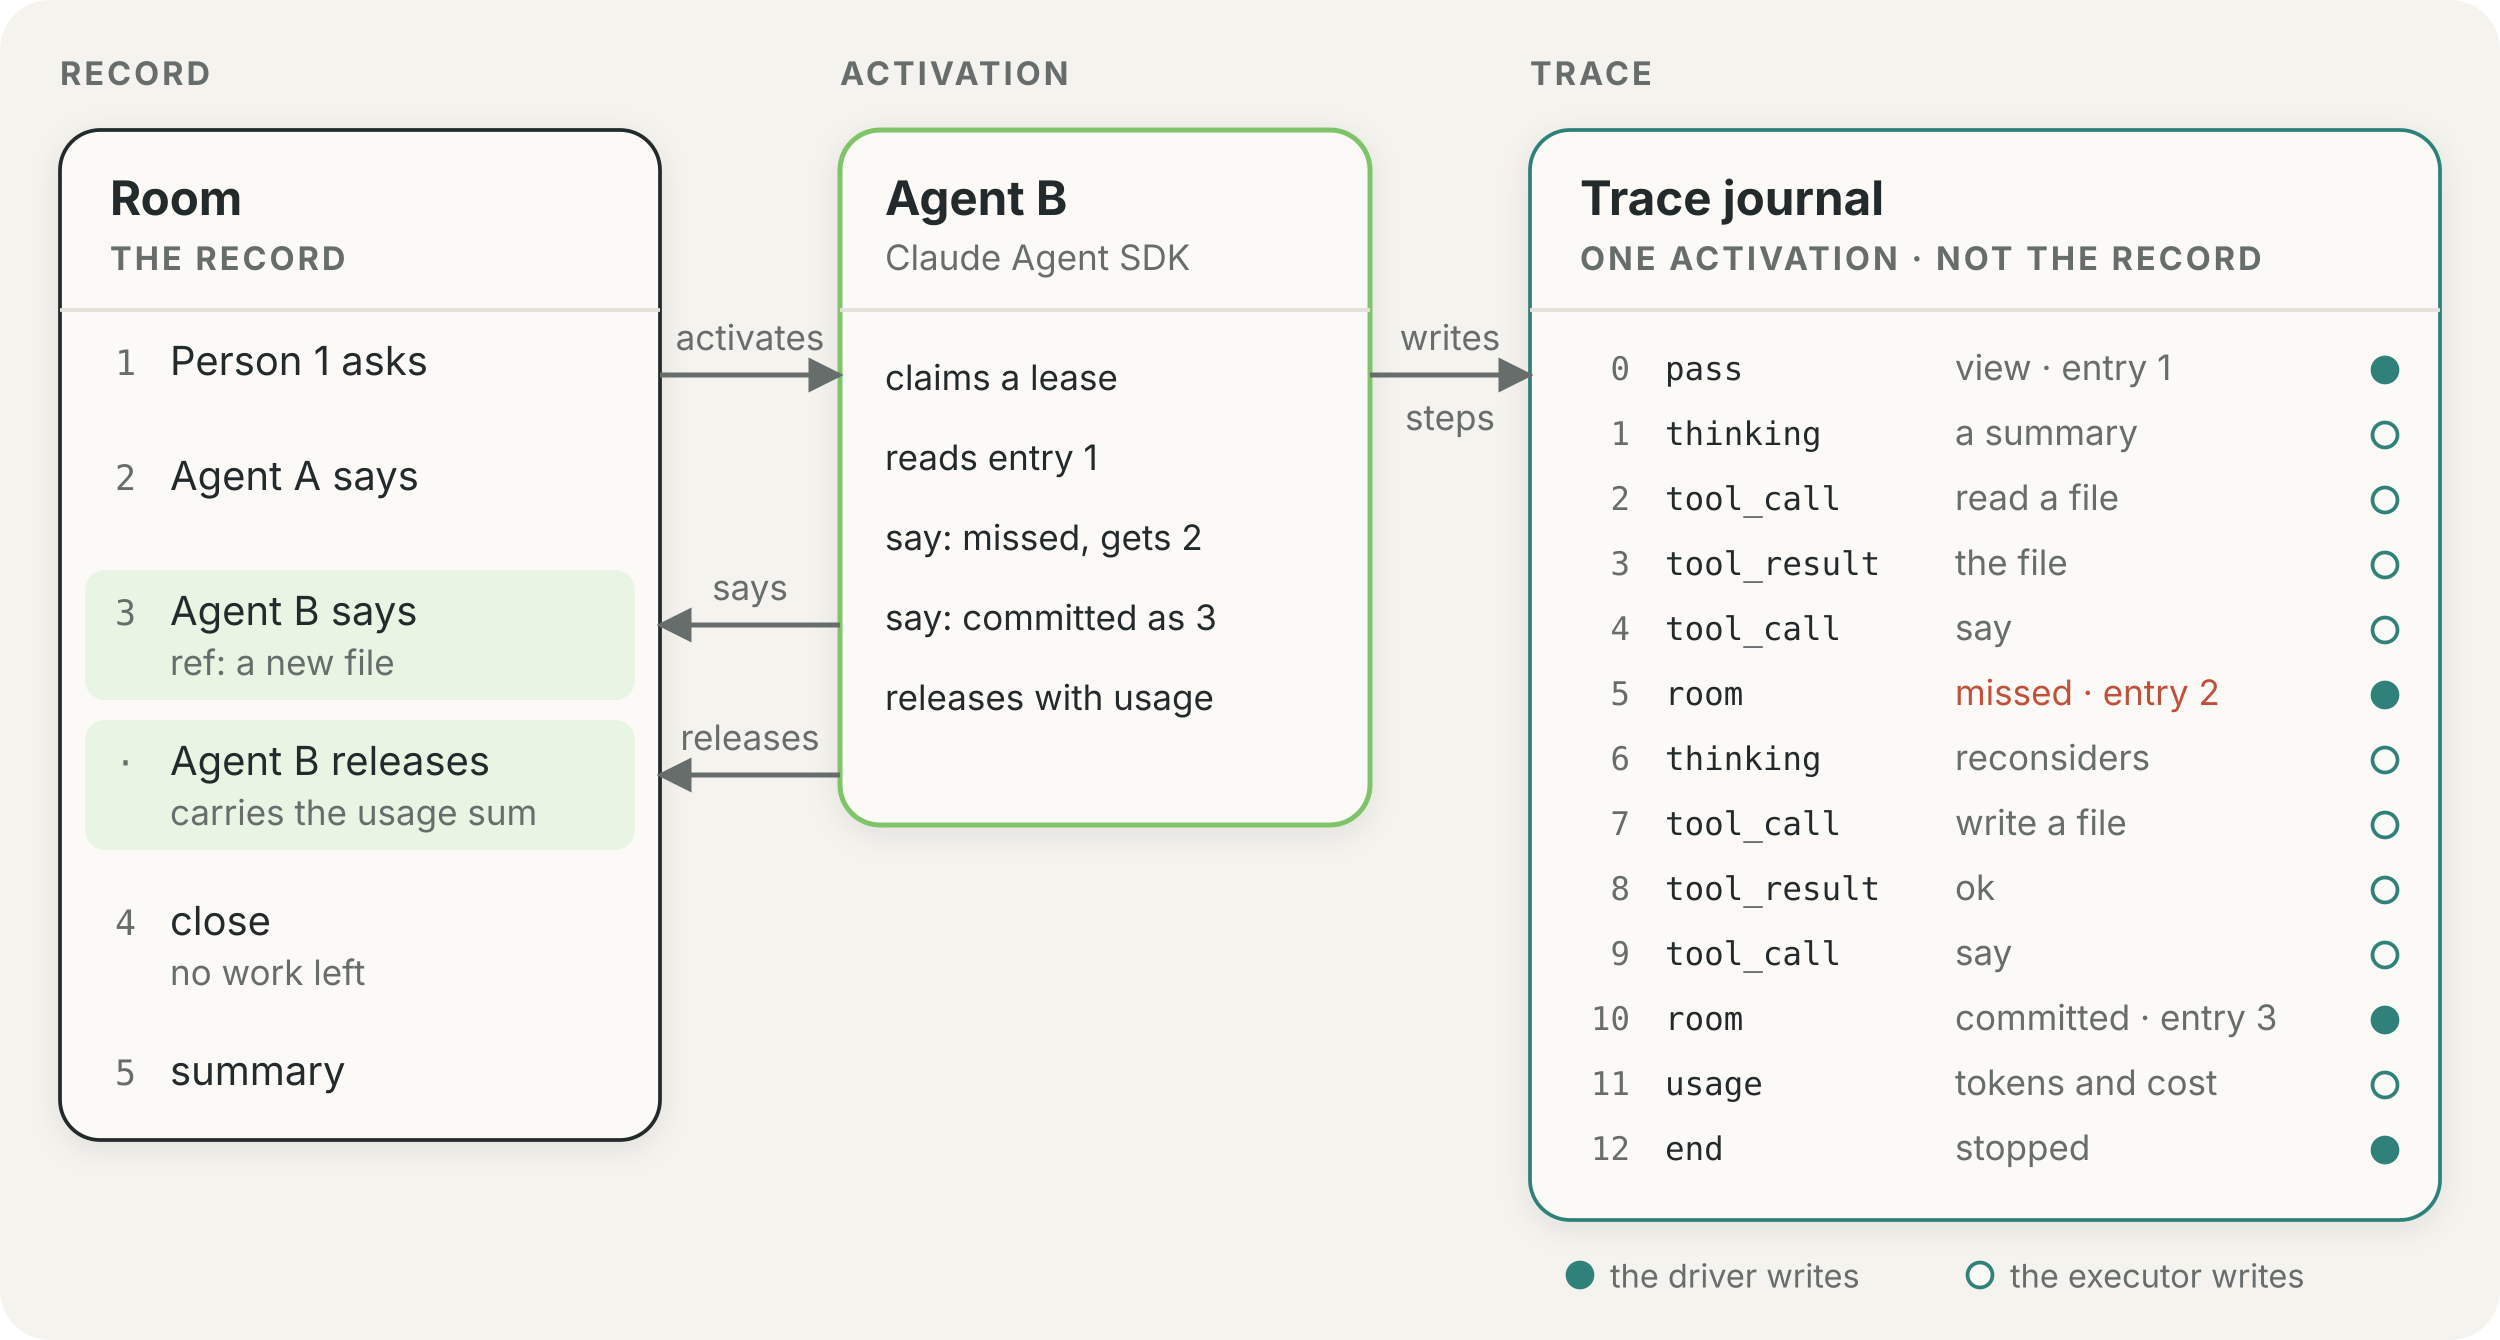
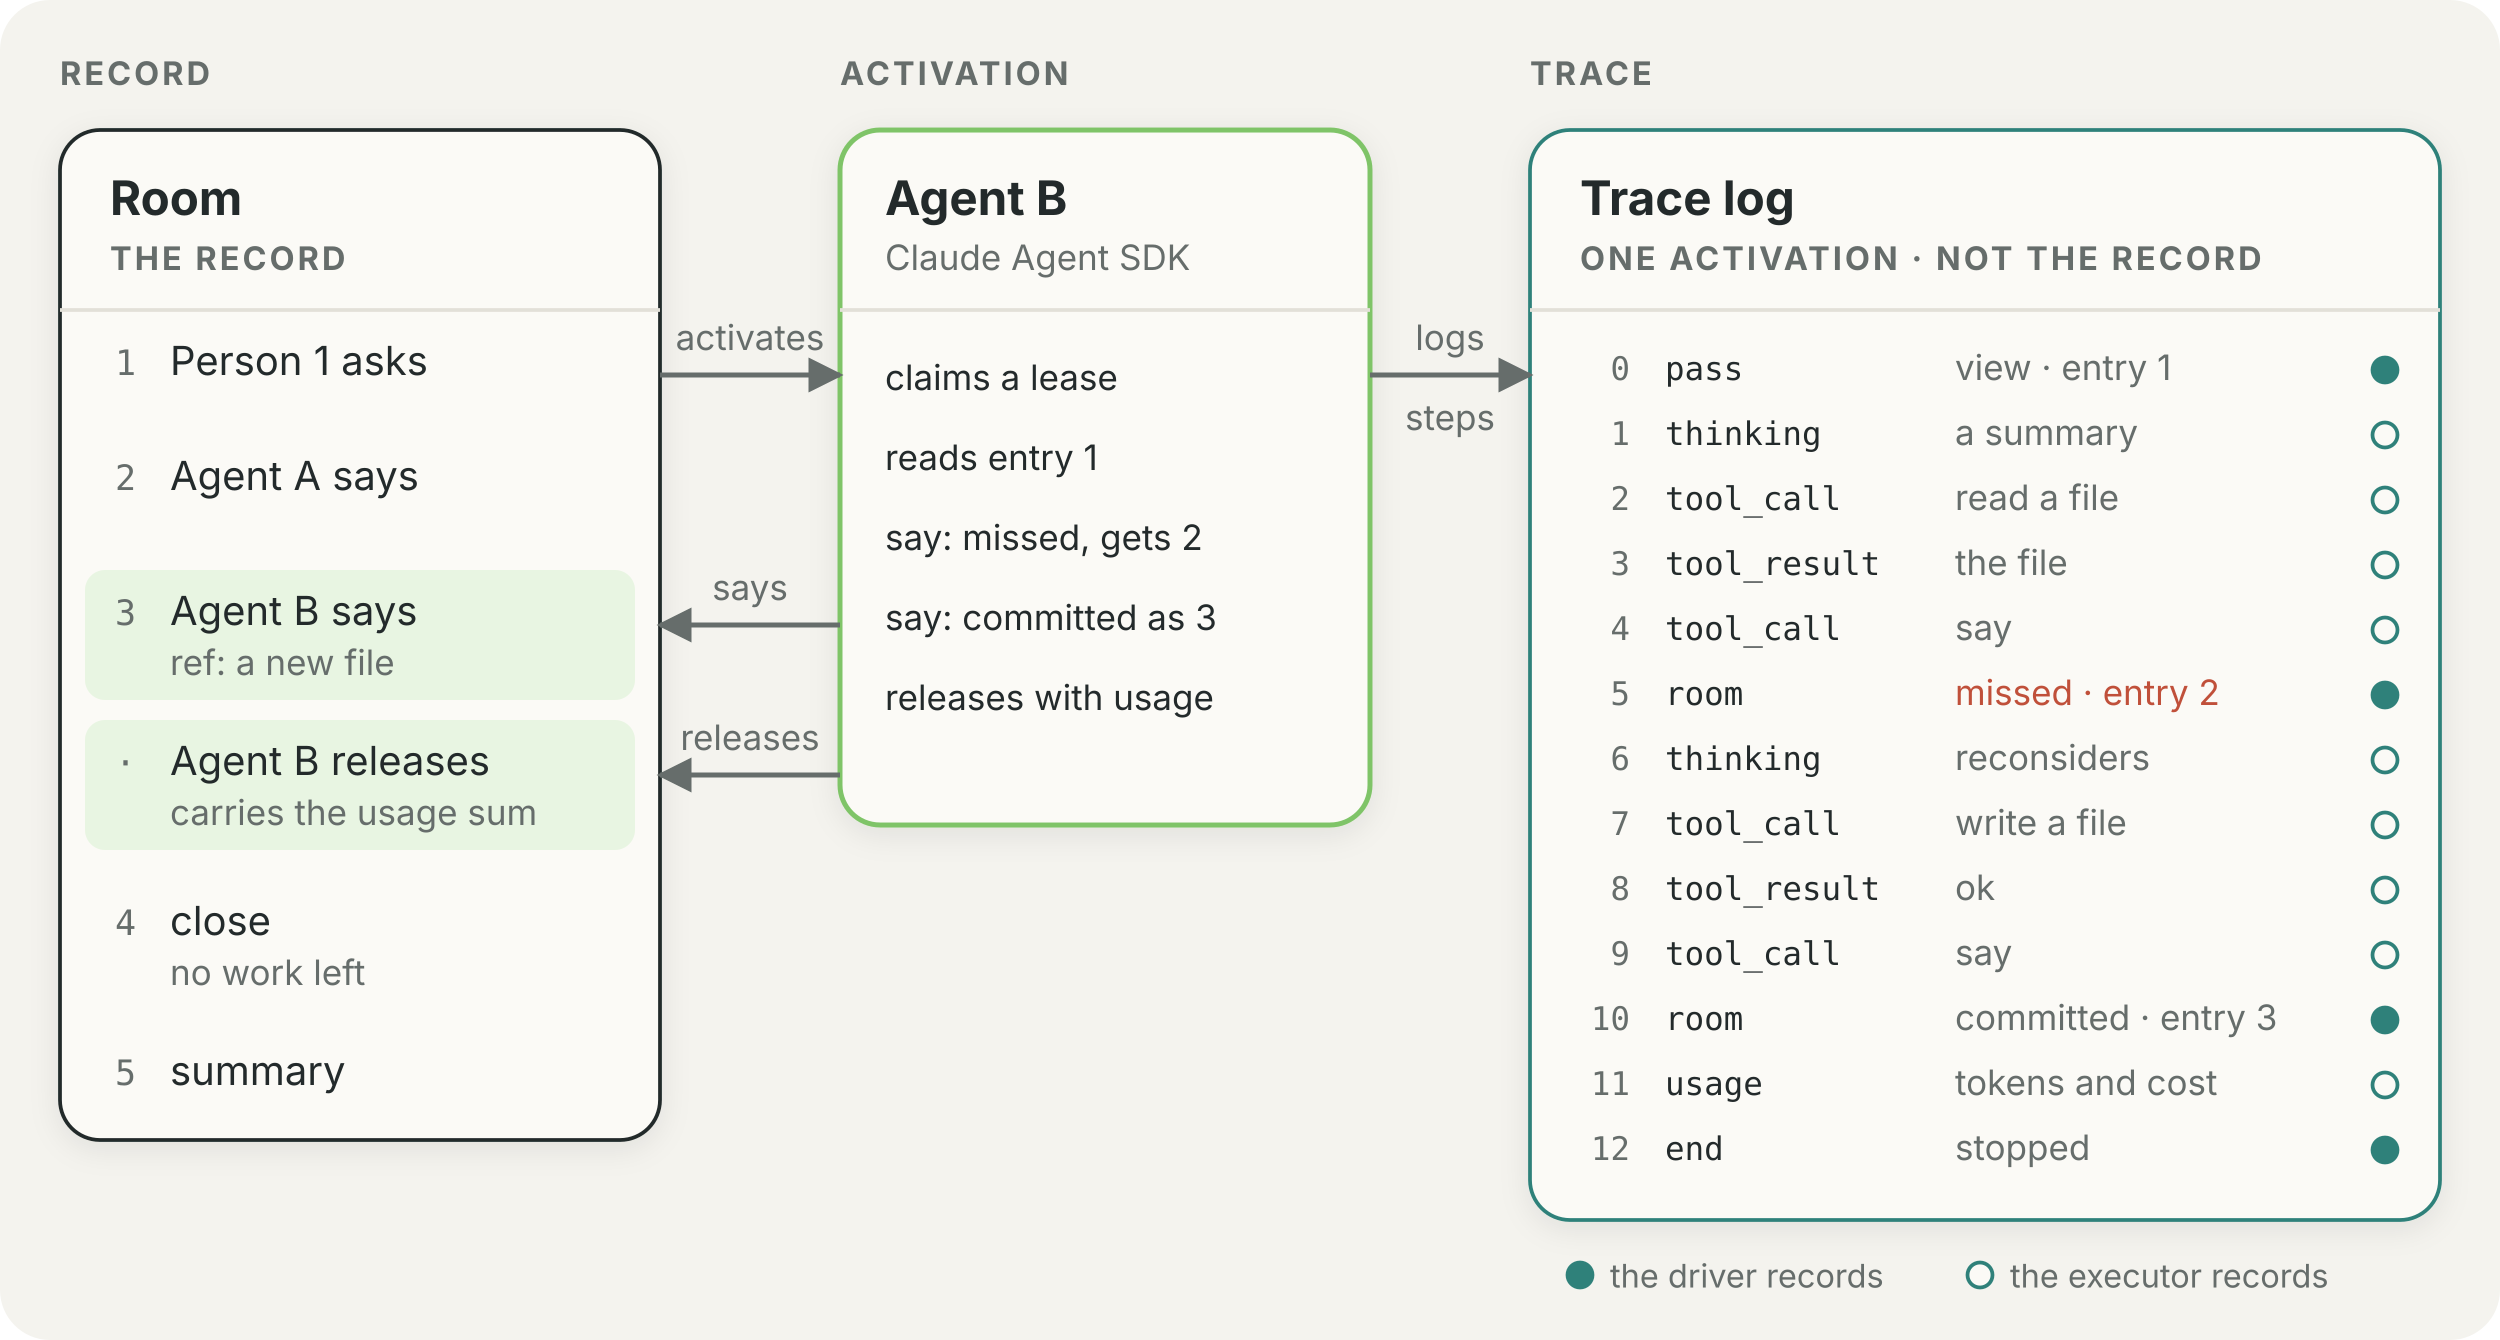
<svg xmlns="http://www.w3.org/2000/svg" width="1000" height="536" viewBox="0 0 1000 536" role="img" aria-labelledby="title desc">
  <defs>
    <marker id="arrow" viewBox="0 0 10 10" refX="9" refY="5" markerWidth="7" markerHeight="7" orient="auto-start-reverse">
      <path d="M0 0 10 5 0 10Z" fill="#666d6b" />
    </marker>
    <marker id="arrow-teal" viewBox="0 0 10 10" refX="9" refY="5" markerWidth="7" markerHeight="7" orient="auto-start-reverse">
      <path d="M0 0 10 5 0 10Z" fill="#2f817a" />
    </marker>
    <marker id="cross" viewBox="0 0 12 12" refX="6" refY="6" markerWidth="12" markerHeight="12">
      <path d="M2 2 10 10 M10 2 2 10" stroke="#c0503a" stroke-width="2.4" stroke-linecap="round" />
    </marker>
    <filter id="shadow" x="-10%" y="-10%" width="120%" height="130%">
      <feDropShadow dx="0" dy="3" stdDeviation="6" flood-color="#232a2b" flood-opacity="0.08" />
    </filter>
    <style>
      .sans { font-family: Inter, "IBM Plex Sans", system-ui, sans-serif; }
      .mono { font-family: "IBM Plex Mono", ui-monospace, monospace; }
      .ink { fill: #232a2b; }
      .dim { fill: #666d6b; }
      .teal { fill: #2f817a; }
      .red { fill: #c0503a; }
      .code { fill: #3f5bb5; }
      .lab { font-size: 13px; font-weight: 700; letter-spacing: 1.2px; }
      .t { font-size: 19px; font-weight: 700; }
      .n { font-size: 16px; font-weight: 700; }
      .b { font-size: 16px; }
      .s { font-size: 14px; }
      .x { font-size: 13px; }
      .flow { fill: none; stroke: #666d6b; stroke-width: 2; }
      .flow-dash { fill: none; stroke: #666d6b; stroke-width: 2; stroke-dasharray: 6 5; }
      .flow-teal { fill: none; stroke: #2f817a; stroke-width: 2; stroke-dasharray: 6 5; }
      .flow-red { fill: none; stroke: #c0503a; stroke-width: 2; stroke-dasharray: 5 4; }
      .guide { stroke: #e2e0d8; stroke-width: 1.5; stroke-dasharray: 2 6; }
      .rule { stroke: #e2e0d8; stroke-width: 1.5; }
    </style>
  </defs>
  <rect width="1000" height="536" rx="20" fill="#f4f3ee" />
  <text x="24" y="34" text-anchor="start" class="sans dim lab">RECORD</text>
  <text x="336" y="34" text-anchor="start" class="sans dim lab">ACTIVATION</text>
  <text x="612" y="34" text-anchor="start" class="sans dim lab">TRACE</text>
  <g filter="url(#shadow)">
    <rect x="24" y="52" width="240" height="404" rx="16" fill="#fbfaf6" stroke="#232a2b" stroke-width="1.5" />
    <rect x="336" y="52" width="212" height="278" rx="16" fill="#fbfaf6" stroke="#7fc468" stroke-width="2" />
    <rect x="612" y="52" width="364" height="436" rx="16" fill="#fbfaf6" stroke="#2f817a" stroke-width="1.5" />
  </g>
  <text x="44" y="86" text-anchor="start" class="sans ink t">Room</text>
  <text x="44" y="108" text-anchor="start" class="sans dim lab">THE RECORD</text>
  <line x1="24" y1="124" x2="264" y2="124" class="rule" />
  <rect x="34" y="228" width="220" height="52" rx="8" fill="#e8f5e2" />
  <rect x="34" y="288" width="220" height="52" rx="8" fill="#e8f5e2" />
  <text x="46" y="150" text-anchor="start" class="mono dim s">1</text>
  <text x="68" y="150" text-anchor="start" class="sans ink b">Person 1 asks</text>
  <text x="46" y="196" text-anchor="start" class="mono dim s">2</text>
  <text x="68" y="196" text-anchor="start" class="sans ink b">Agent A says</text>
  <text x="46" y="250" text-anchor="start" class="mono dim s">3</text>
  <text x="68" y="250" text-anchor="start" class="sans ink b">Agent B says</text>
  <text x="68" y="270" text-anchor="start" class="sans dim s">ref: a new file</text>
  <text x="46" y="310" text-anchor="start" class="mono dim s">·</text>
  <text x="68" y="310" text-anchor="start" class="sans ink b">Agent B releases</text>
  <text x="68" y="330" text-anchor="start" class="sans dim s">carries the usage sum</text>
  <text x="46" y="374" text-anchor="start" class="mono dim s">4</text>
  <text x="68" y="374" text-anchor="start" class="sans ink b">close</text>
  <text x="68" y="394" text-anchor="start" class="sans dim s">no work left</text>
  <text x="46" y="434" text-anchor="start" class="mono dim s">5</text>
  <text x="68" y="434" text-anchor="start" class="sans ink b">summary</text>
  <text x="354" y="86" text-anchor="start" class="sans ink t">Agent B</text>
  <text x="354" y="108" text-anchor="start" class="sans dim s">Claude Agent SDK</text>
  <line x1="336" y1="124" x2="548" y2="124" class="rule" />
  <text x="354" y="156" text-anchor="start" class="sans ink s">claims a lease</text>
  <text x="354" y="188" text-anchor="start" class="sans ink s">reads entry 1</text>
  <text x="354" y="220" text-anchor="start" class="sans ink s">say: missed, gets 2</text>
  <text x="354" y="252" text-anchor="start" class="sans ink s">say: committed as 3</text>
  <text x="354" y="284" text-anchor="start" class="sans ink s">releases with usage</text>
  <path d="M264 150 H336" class="flow" marker-end="url(#arrow)" />
  <text x="300" y="140" text-anchor="middle" class="sans dim s">activates</text>
  <path d="M336 250 H264" class="flow" marker-end="url(#arrow)" />
  <text x="300" y="240" text-anchor="middle" class="sans dim s">says</text>
  <path d="M336 310 H264" class="flow" marker-end="url(#arrow)" />
  <text x="300" y="300" text-anchor="middle" class="sans dim s">releases</text>
  <path d="M548 150 H612" class="flow" marker-end="url(#arrow)" />
-   <text x="580" y="140" text-anchor="middle" class="sans dim s">writes</text>
+   <text x="580" y="140" text-anchor="middle" class="sans dim s">logs</text>
  <text x="580" y="172" text-anchor="middle" class="sans dim s">steps</text>
-   <text x="632" y="86" text-anchor="start" class="sans ink t">Trace journal</text>
+   <text x="632" y="86" text-anchor="start" class="sans ink t">Trace log</text>
  <text x="632" y="108" text-anchor="start" class="sans dim lab">ONE ACTIVATION · NOT THE RECORD</text>
  <line x1="612" y1="124" x2="976" y2="124" class="rule" />
  <text x="652" y="152" text-anchor="end" class="mono dim x">0</text>
  <text x="666" y="152" text-anchor="start" class="mono ink x">pass</text>
  <text x="782" y="152" text-anchor="start" class="sans dim s">view · entry 1</text>
  <circle cx="954" cy="148" r="5" fill="#2f817a" stroke="#2f817a" stroke-width="1.5" />
  <text x="652" y="178" text-anchor="end" class="mono dim x">1</text>
  <text x="666" y="178" text-anchor="start" class="mono ink x">thinking</text>
  <text x="782" y="178" text-anchor="start" class="sans dim s">a summary</text>
  <circle cx="954" cy="174" r="5" fill="#fbfaf6" stroke="#2f817a" stroke-width="1.5" />
  <text x="652" y="204" text-anchor="end" class="mono dim x">2</text>
  <text x="666" y="204" text-anchor="start" class="mono ink x">tool_call</text>
  <text x="782" y="204" text-anchor="start" class="sans dim s">read a file</text>
  <circle cx="954" cy="200" r="5" fill="#fbfaf6" stroke="#2f817a" stroke-width="1.5" />
  <text x="652" y="230" text-anchor="end" class="mono dim x">3</text>
  <text x="666" y="230" text-anchor="start" class="mono ink x">tool_result</text>
  <text x="782" y="230" text-anchor="start" class="sans dim s">the file</text>
  <circle cx="954" cy="226" r="5" fill="#fbfaf6" stroke="#2f817a" stroke-width="1.5" />
  <text x="652" y="256" text-anchor="end" class="mono dim x">4</text>
  <text x="666" y="256" text-anchor="start" class="mono ink x">tool_call</text>
  <text x="782" y="256" text-anchor="start" class="sans dim s">say</text>
  <circle cx="954" cy="252" r="5" fill="#fbfaf6" stroke="#2f817a" stroke-width="1.5" />
  <text x="652" y="282" text-anchor="end" class="mono dim x">5</text>
  <text x="666" y="282" text-anchor="start" class="mono ink x">room</text>
  <text x="782" y="282" text-anchor="start" class="sans red s">missed · entry 2</text>
  <circle cx="954" cy="278" r="5" fill="#2f817a" stroke="#2f817a" stroke-width="1.5" />
  <text x="652" y="308" text-anchor="end" class="mono dim x">6</text>
  <text x="666" y="308" text-anchor="start" class="mono ink x">thinking</text>
  <text x="782" y="308" text-anchor="start" class="sans dim s">reconsiders</text>
  <circle cx="954" cy="304" r="5" fill="#fbfaf6" stroke="#2f817a" stroke-width="1.5" />
  <text x="652" y="334" text-anchor="end" class="mono dim x">7</text>
  <text x="666" y="334" text-anchor="start" class="mono ink x">tool_call</text>
  <text x="782" y="334" text-anchor="start" class="sans dim s">write a file</text>
  <circle cx="954" cy="330" r="5" fill="#fbfaf6" stroke="#2f817a" stroke-width="1.5" />
  <text x="652" y="360" text-anchor="end" class="mono dim x">8</text>
  <text x="666" y="360" text-anchor="start" class="mono ink x">tool_result</text>
  <text x="782" y="360" text-anchor="start" class="sans dim s">ok</text>
  <circle cx="954" cy="356" r="5" fill="#fbfaf6" stroke="#2f817a" stroke-width="1.5" />
  <text x="652" y="386" text-anchor="end" class="mono dim x">9</text>
  <text x="666" y="386" text-anchor="start" class="mono ink x">tool_call</text>
  <text x="782" y="386" text-anchor="start" class="sans dim s">say</text>
  <circle cx="954" cy="382" r="5" fill="#fbfaf6" stroke="#2f817a" stroke-width="1.5" />
  <text x="652" y="412" text-anchor="end" class="mono dim x">10</text>
  <text x="666" y="412" text-anchor="start" class="mono ink x">room</text>
  <text x="782" y="412" text-anchor="start" class="sans dim s">committed · entry 3</text>
  <circle cx="954" cy="408" r="5" fill="#2f817a" stroke="#2f817a" stroke-width="1.5" />
  <text x="652" y="438" text-anchor="end" class="mono dim x">11</text>
  <text x="666" y="438" text-anchor="start" class="mono ink x">usage</text>
  <text x="782" y="438" text-anchor="start" class="sans dim s">tokens and cost</text>
  <circle cx="954" cy="434" r="5" fill="#fbfaf6" stroke="#2f817a" stroke-width="1.5" />
  <text x="652" y="464" text-anchor="end" class="mono dim x">12</text>
  <text x="666" y="464" text-anchor="start" class="mono ink x">end</text>
  <text x="782" y="464" text-anchor="start" class="sans dim s">stopped</text>
  <circle cx="954" cy="460" r="5" fill="#2f817a" stroke="#2f817a" stroke-width="1.5" />
  <circle cx="632" cy="510" r="5" fill="#2f817a" stroke="#2f817a" stroke-width="1.5" />
-   <text x="644" y="515" text-anchor="start" class="sans dim x">the driver writes</text>
+   <text x="644" y="515" text-anchor="start" class="sans dim x">the driver records</text>
  <circle cx="792" cy="510" r="5" fill="#fbfaf6" stroke="#2f817a" stroke-width="1.5" />
-   <text x="804" y="515" text-anchor="start" class="sans dim x">the executor writes</text>
+   <text x="804" y="515" text-anchor="start" class="sans dim x">the executor records</text>
</svg>
